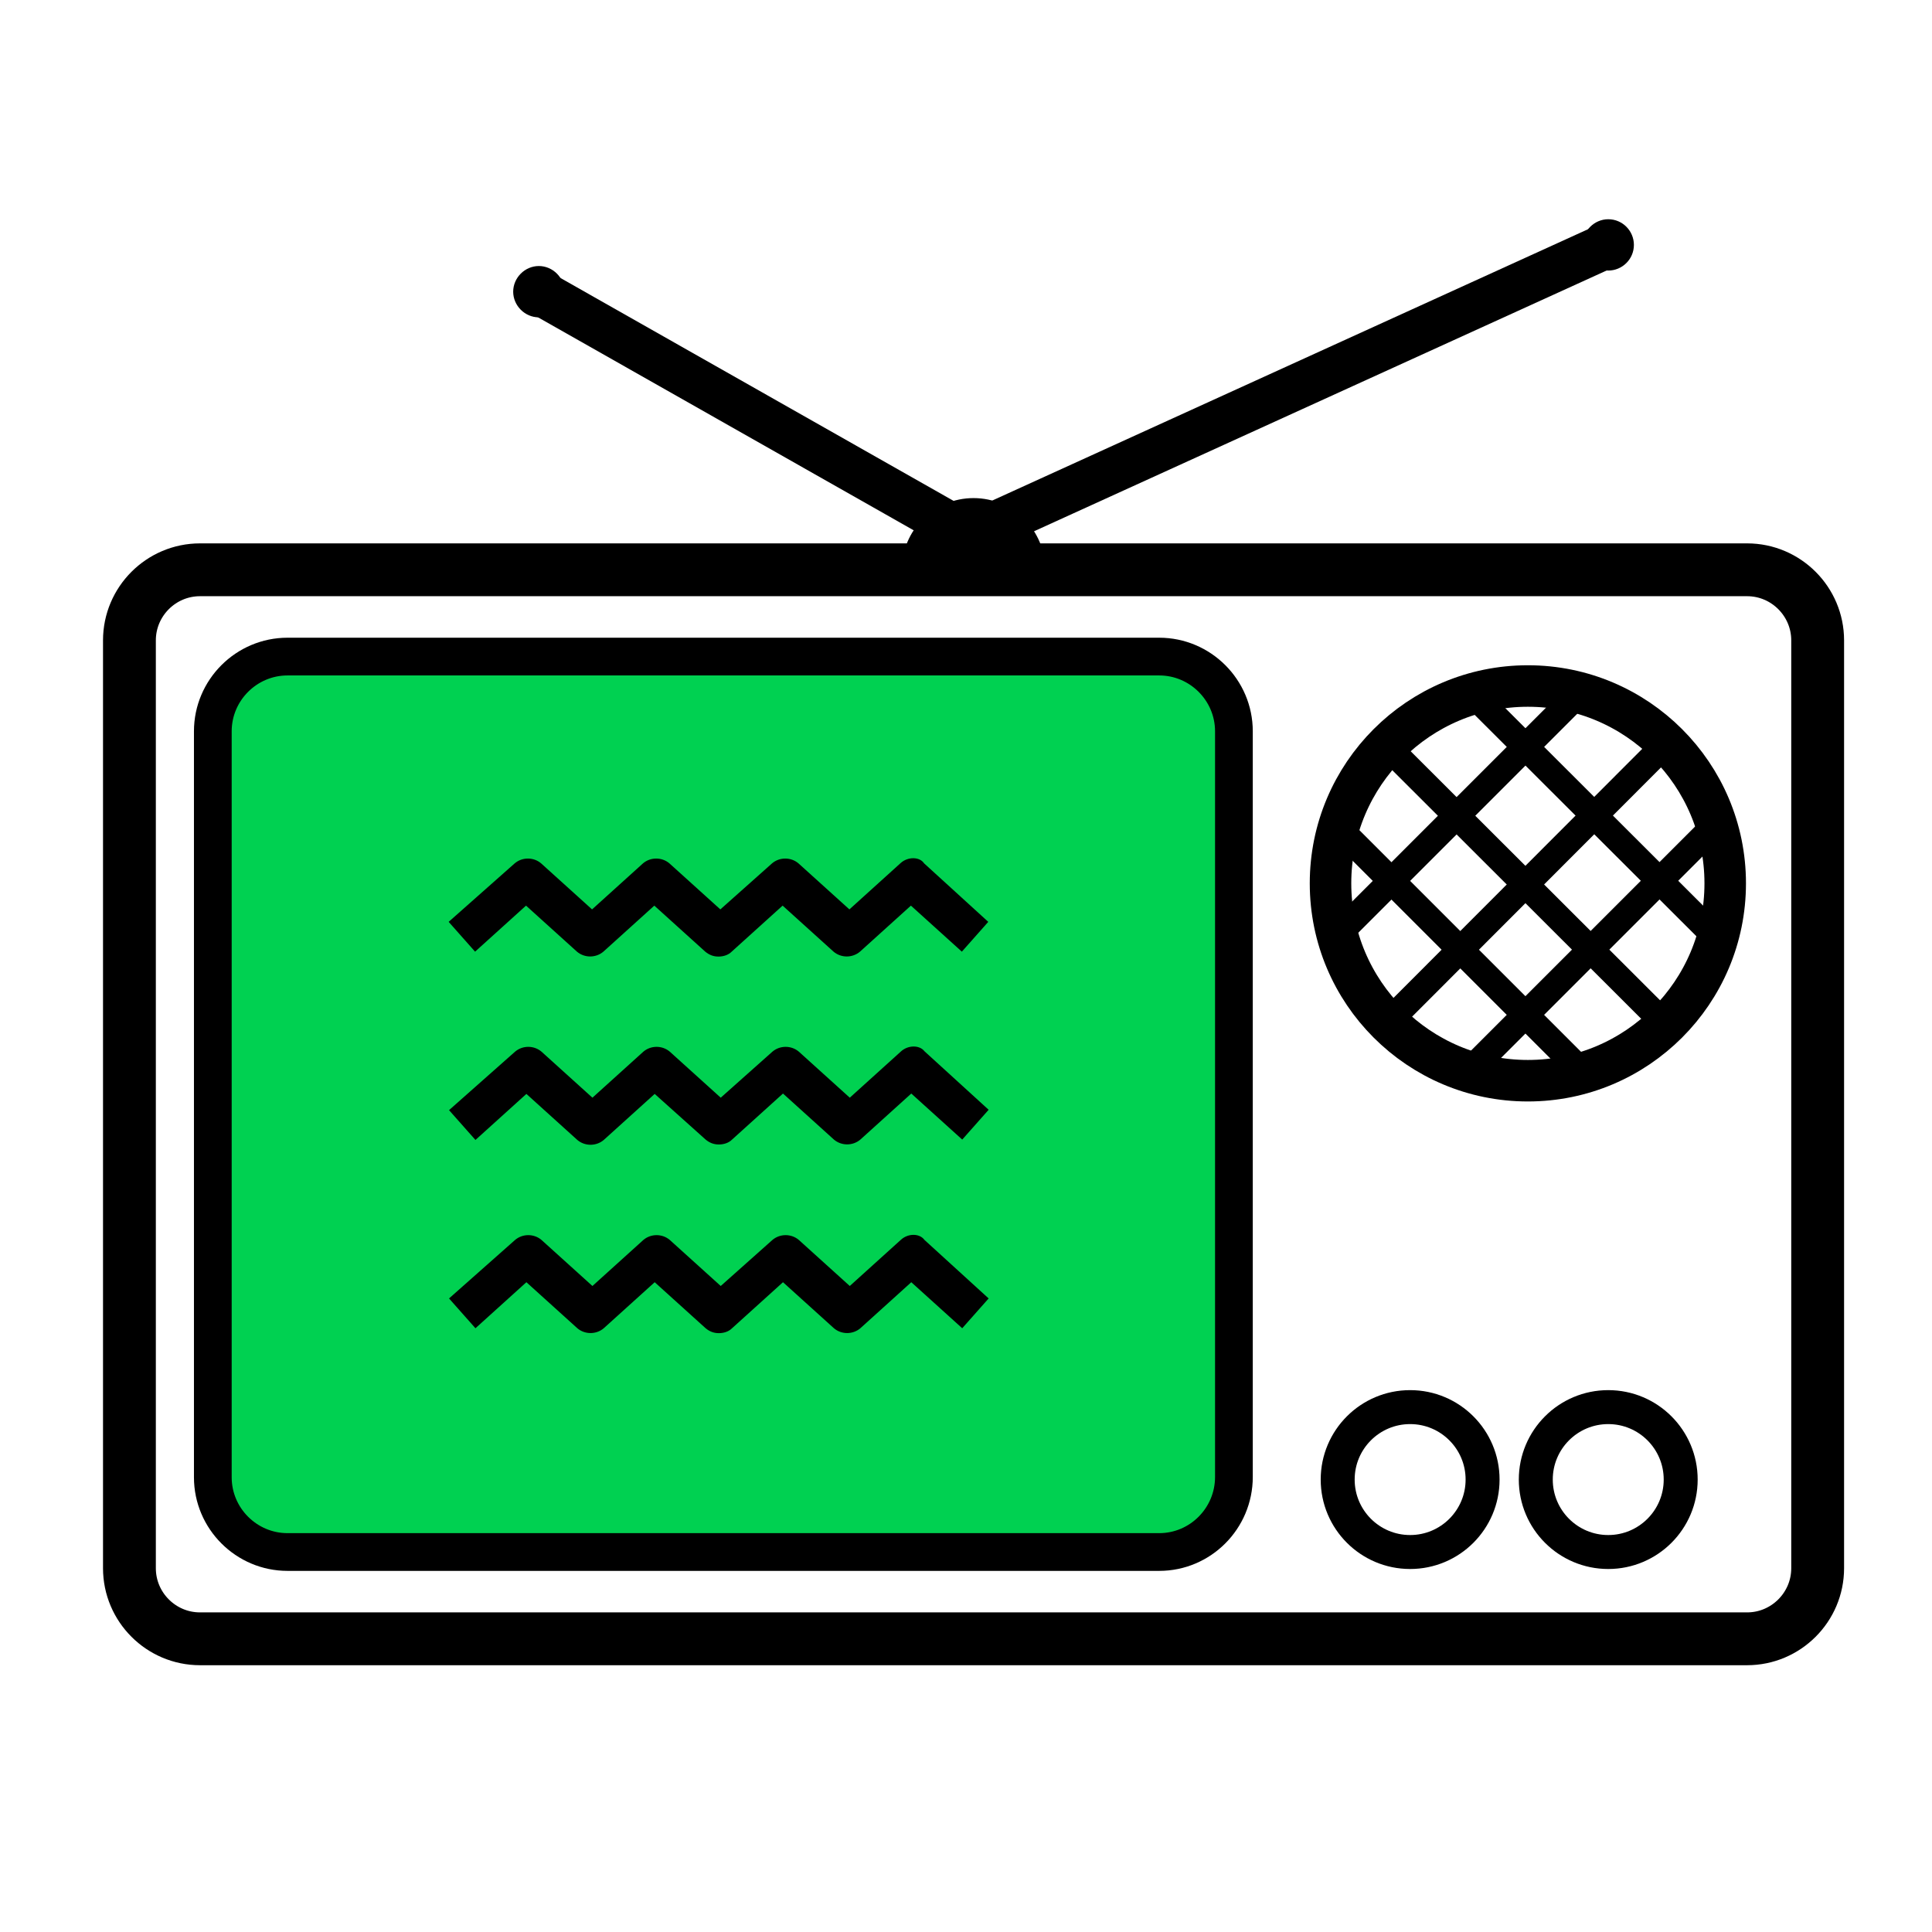
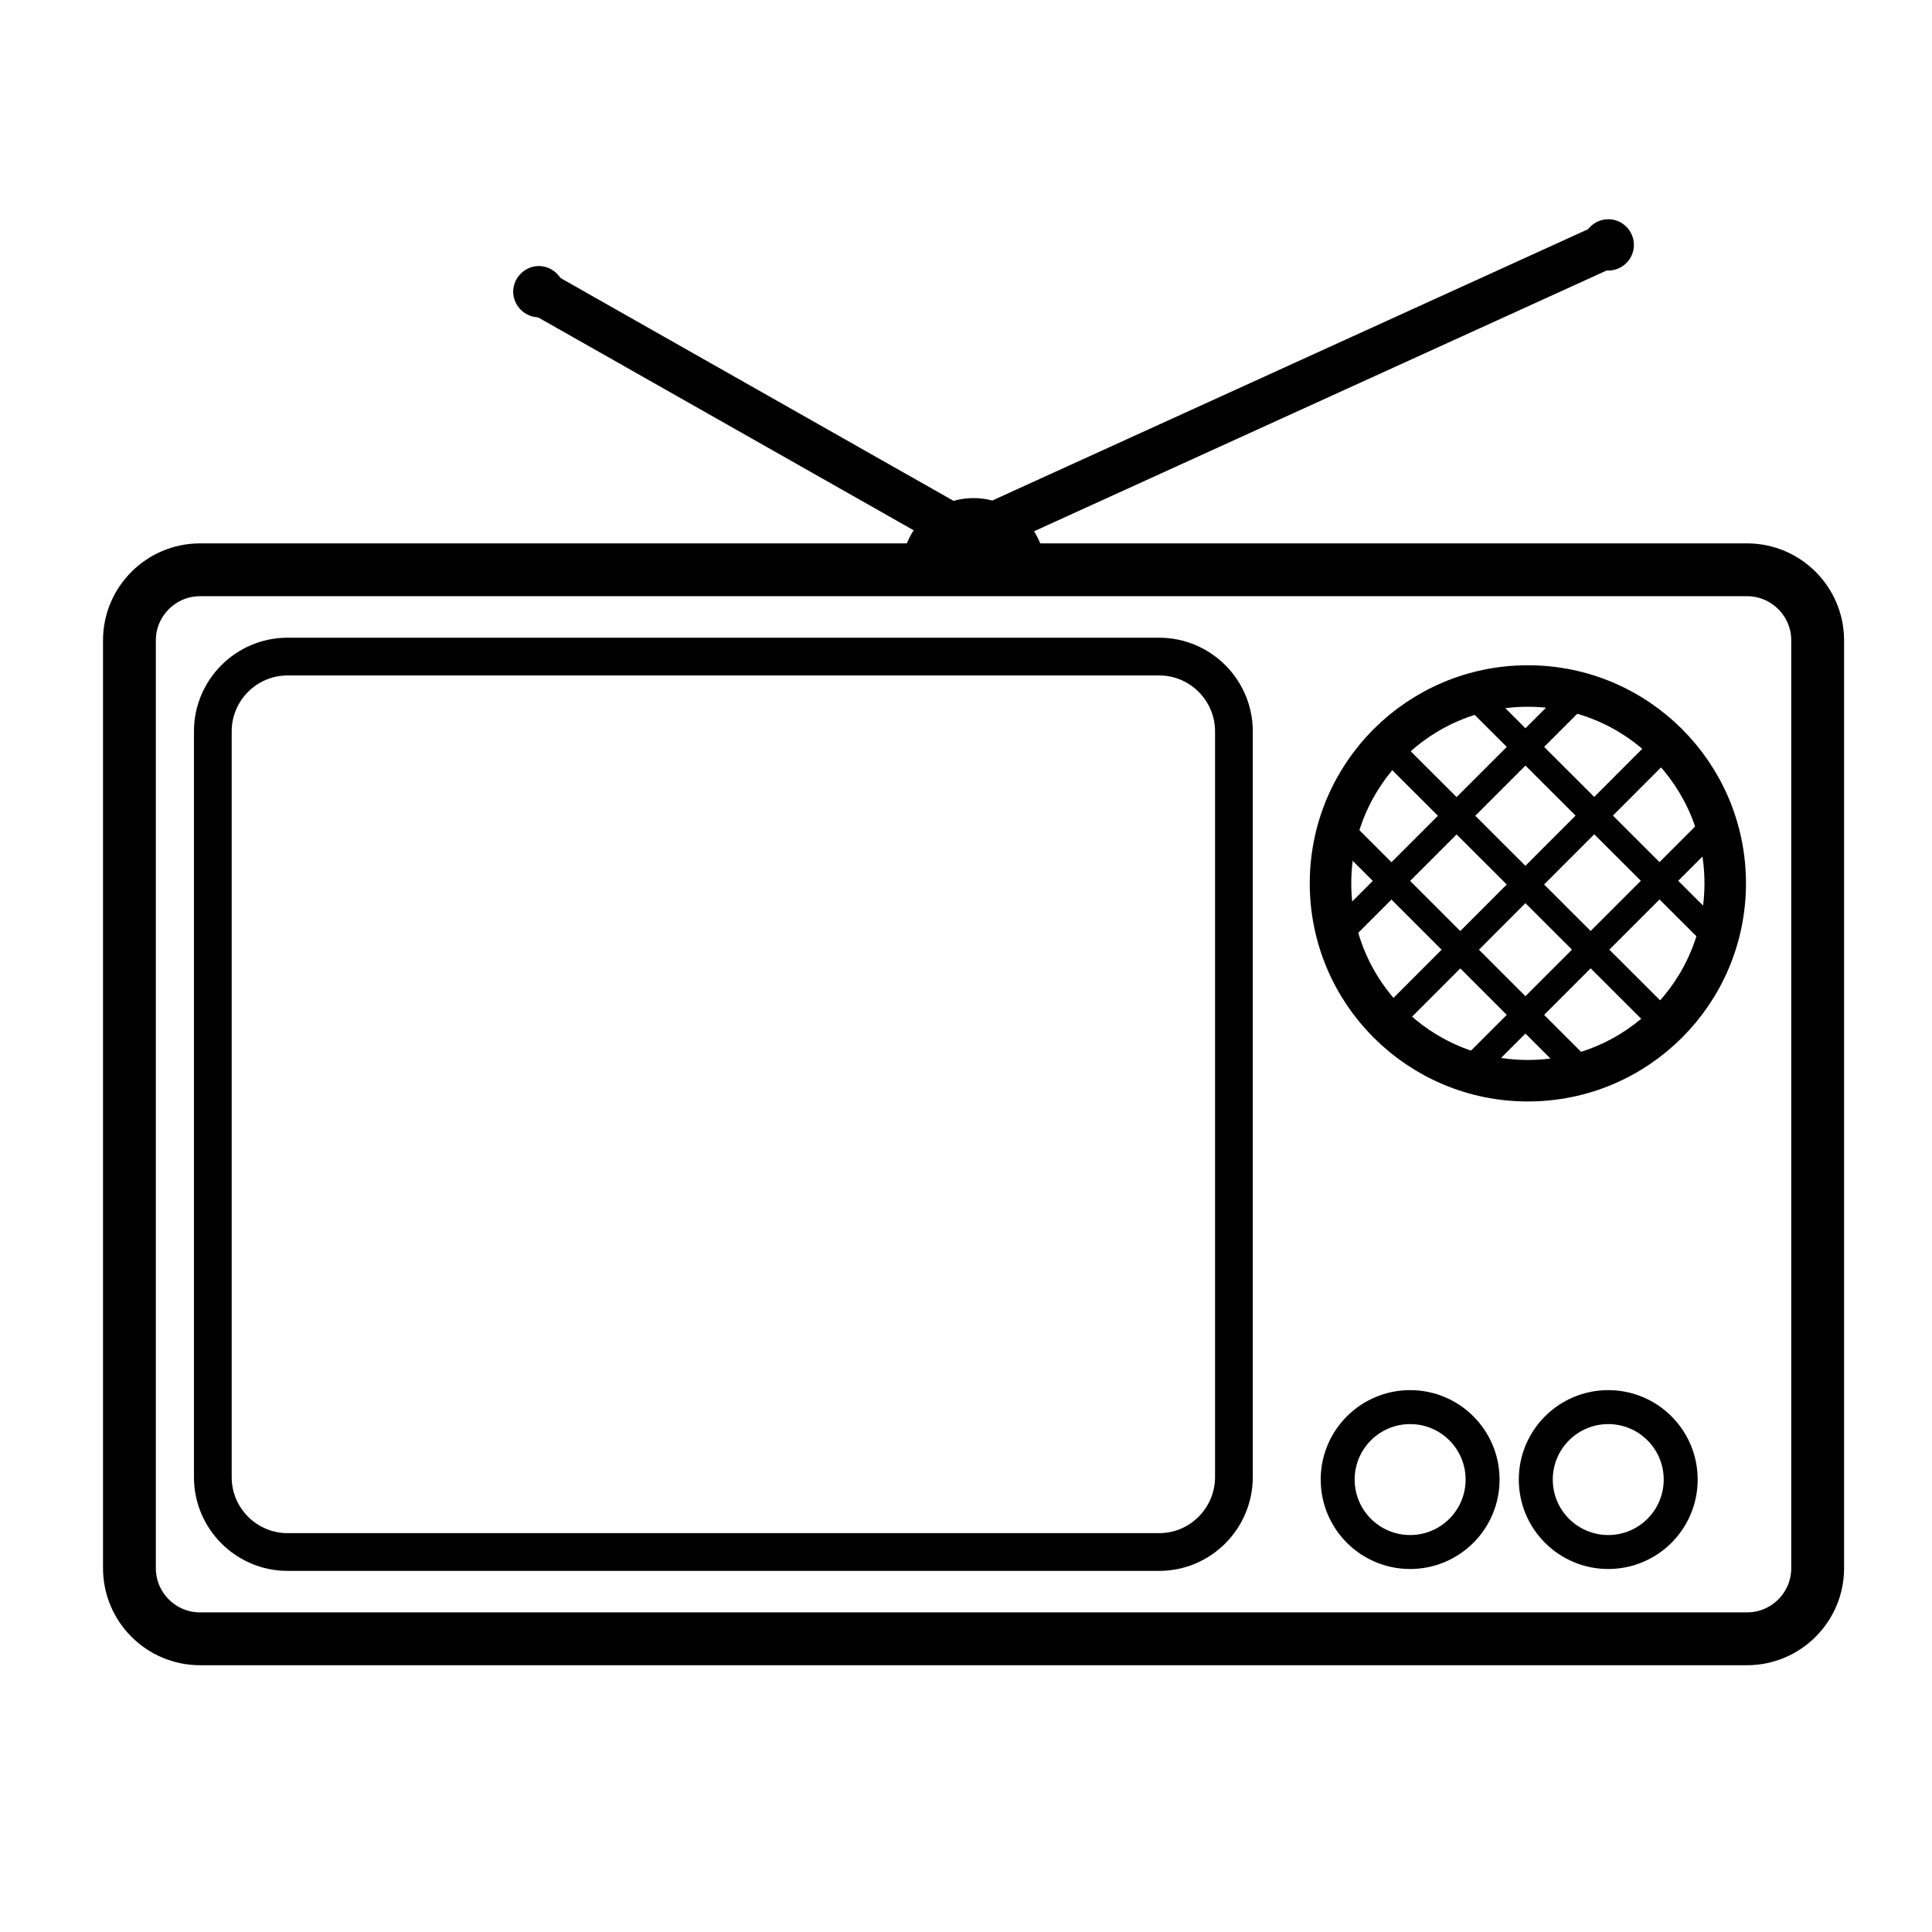
<svg xmlns="http://www.w3.org/2000/svg" version="1.1" x="0px" y="0px" viewBox="0 0 512 512" style="enable-background:new 0 0 512 512;" xml:space="preserve">
  <style type="text/css">
	.st0{fill:none;stroke:#000000;stroke-width:11;stroke-miterlimit:10;}
	.st1{fill:none;stroke:#000000;stroke-width:7;stroke-miterlimit:10;}
	.st2{fill:none;stroke:#000000;stroke-width:9;stroke-miterlimit:10;}
	.st3{fill:none;stroke:#000000;stroke-width:14;stroke-miterlimit:10;}
- 	.st4{fill:#00D151;stroke:#000000;stroke-width:10;stroke-miterlimit:10;}
+ 	.st4{fill:none;stroke:#000000;stroke-width:10;stroke-miterlimit:10;}
	.st5{fill:none;stroke:#000000;stroke-width:12;stroke-miterlimit:10;}
</style>
  <g id="Layer_1">
</g>
  <g id="Layer_2">
    <path id="XMLID_17_" d="M426.2,58.1c3.8,0,6.8,3.1,6.8,6.8c0,3.8-3.1,6.8-6.8,6.8c-3.8,0-6.8-3.1-6.8-6.8   C419.4,61.2,422.5,58.1,426.2,58.1z" />
    <circle id="XMLID_1_" class="st0" cx="404.9" cy="234.1" r="52.3" />
    <line id="XMLID_2_" class="st1" x1="441.6" y1="197" x2="368.2" y2="270.5" />
    <line id="XMLID_3_" class="st1" x1="418.9" y1="183.3" x2="355.8" y2="246.4" />
    <line id="XMLID_4_" class="st1" x1="454.4" y1="218.8" x2="391.3" y2="281.9" />
    <line id="XMLID_7_" class="st1" x1="440.5" y1="270.6" x2="367" y2="197.2" />
    <line id="XMLID_6_" class="st1" x1="454.2" y1="247.8" x2="391.1" y2="184.8" />
    <line id="XMLID_5_" class="st1" x1="418.7" y1="283.4" x2="355.6" y2="220.3" />
    <circle id="XMLID_14_" class="st2" cx="373.7" cy="392.1" r="19.2" />
    <path id="XMLID_25_" d="M239,151c0-10.5,8.5-19,19-19s19,8.5,19,19" />
    <path id="XMLID_8_" class="st3" d="M463,434.3H53c-10.3,0-18.7-8.4-18.7-18.7V169.7c0-10.3,8.4-18.7,18.7-18.7H463   c10.3,0,18.7,8.4,18.7,18.7v245.9C481.7,425.9,473.3,434.3,463,434.3z" />
    <path id="XMLID_9_" class="st4" d="M307.2,411.3h-231c-10.9,0-19.8-8.9-19.8-19.8V193.8c0-10.9,8.9-19.8,19.8-19.8h231   c10.9,0,19.8,8.9,19.8,19.8v197.6C327,402.4,318.1,411.3,307.2,411.3z" />
    <circle id="XMLID_11_" class="st2" cx="426.2" cy="392.1" r="19.2" />
    <line id="XMLID_10_" class="st5" x1="258" y1="141.5" x2="426.2" y2="64.9" />
    <path id="XMLID_13_" d="M149.6,77.3c0,3.8-3.1,6.8-6.8,6.8s-6.8-3.1-6.8-6.8s3.1-6.8,6.8-6.8S149.6,73.6,149.6,77.3z" />
    <line id="XMLID_12_" class="st5" x1="256" y1="141.5" x2="141" y2="76.3" />
-     <path id="XMLID_16_" d="M238.7,228.7L225.1,241l-13.5-12.2c-2-1.7-5-1.7-7,0L190.9,241l-13.5-12.2c-2-1.7-5-1.7-7,0L156.9,241   l-13.5-12.2c-2-1.7-5-1.7-7,0l-17.5,15.5l7,7.9l13.5-12.2l13.5,12.2c2,1.7,5,1.7,7,0l13.5-12.2l13.5,12.2c1.1,0.9,2.2,1.3,3.5,1.3   c1.3,0,2.6-0.4,3.5-1.3l13.5-12.2l13.5,12.2c2,1.7,5,1.7,7,0l13.5-12.2l13.5,12.2l7-7.9l-17-15.5C243.7,227,240.6,227,238.7,228.7z   " />
-     <path id="XMLID_18_" d="M238.7,278.7l-13.5,12.2l-13.5-12.2c-2-1.7-5-1.7-7,0l-13.7,12.2l-13.5-12.2c-2-1.7-5-1.7-7,0l-13.5,12.2   l-13.5-12.2c-2-1.7-5-1.7-7,0l-17.5,15.5l7,7.9l13.5-12.2l13.5,12.2c2,1.7,5,1.7,7,0l13.5-12.2L187,302c1.1,0.9,2.2,1.3,3.5,1.3   c1.3,0,2.6-0.4,3.5-1.3l13.5-12.2L221,302c2,1.7,5,1.7,7,0l13.5-12.2L255,302l7-7.9l-17-15.5C243.7,276.9,240.6,276.9,238.7,278.7z   " />
-     <path id="XMLID_19_" d="M238.7,328.6l-13.5,12.2l-13.5-12.2c-2-1.7-5-1.7-7,0l-13.7,12.2l-13.5-12.2c-2-1.7-5-1.7-7,0l-13.5,12.2   l-13.5-12.2c-2-1.7-5-1.7-7,0l-17.5,15.5l7,7.9l13.5-12.2l13.5,12.2c2,1.7,5,1.7,7,0l13.5-12.2l13.5,12.2c1.1,0.9,2.2,1.3,3.5,1.3   c1.3,0,2.6-0.4,3.5-1.3l13.5-12.2l13.5,12.2c2,1.7,5,1.7,7,0l13.5-12.2l13.5,12.2l7-7.9l-17-15.5   C243.7,326.8,240.6,326.8,238.7,328.6z" />
+     <g id="XMLID_16_">
+ 	</g>
+     <g id="XMLID_18_">
+ 	</g>
+     <g id="XMLID_19_">
+ 	</g>
    <g id="XMLID_21_">
	</g>
    <g id="XMLID_22_">
	</g>
    <g id="XMLID_23_">
	</g>
-     <g id="XMLID_24_">
- 	</g>
-     <g id="XMLID_26_">
- 	</g>
-     <g id="XMLID_27_">
- 	</g>
  </g>
</svg>
